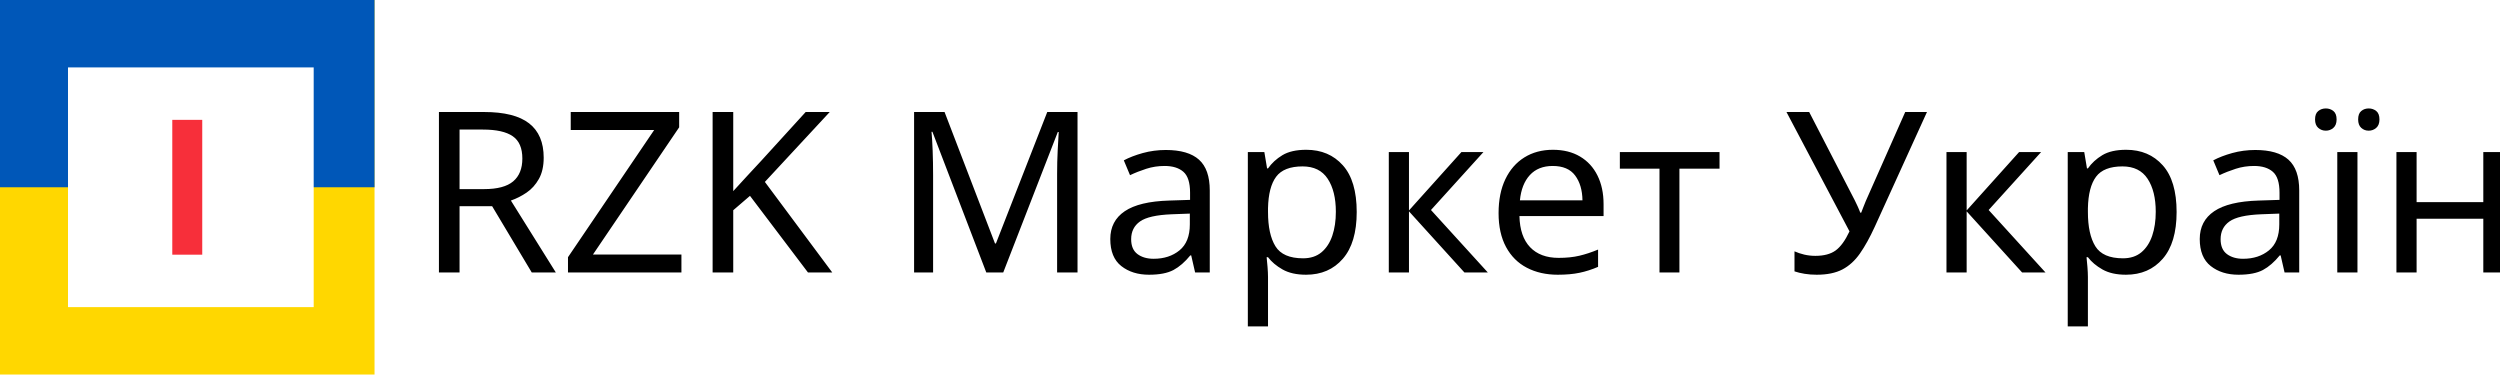
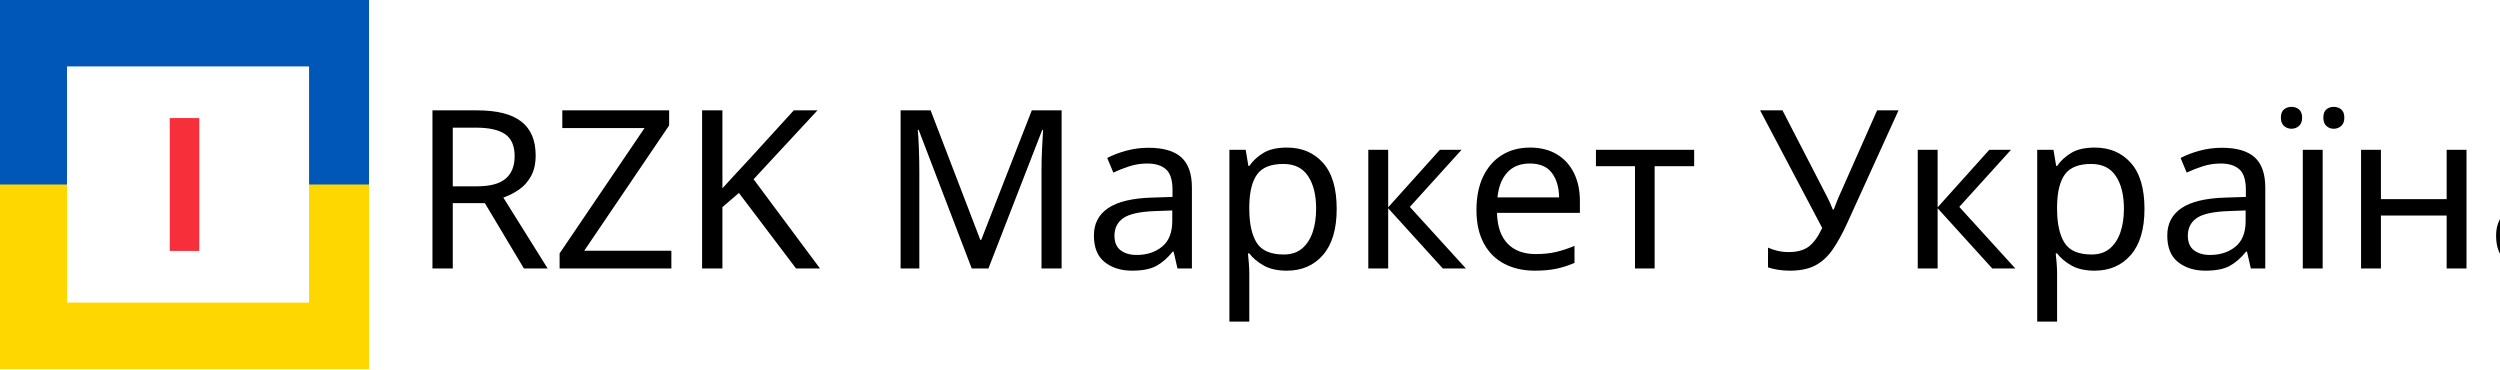
- <svg xmlns="http://www.w3.org/2000/svg" version="1.1" width="1335" height="200" viewBox="0 0 1335 200" xml:space="preserve">
+ <svg xmlns="http://www.w3.org/2000/svg" version="1.1" width="1355" height="200" viewBox="0 0 1355 200" xml:space="preserve">
  <defs>
</defs>
  <g transform="matrix(-1 0 0 -1 100 100)" id="zk8GHJazUiABPRPuHnFoT">
    <path style="stroke: rgb(148,201,171); stroke-width: 0; stroke-dasharray: none; stroke-linecap: butt; stroke-dashoffset: 0; stroke-linejoin: miter; stroke-miterlimit: 4; fill: rgb(255,215,0); fill-rule: nonzero; opacity: 1;" vector-effect="non-scaling-stroke" transform=" translate(-100, -100)" d="M 0 0 L 200 0 L 200 200 L 0 200 z" stroke-linecap="round" />
  </g>
  <g transform="matrix(-1 0 0 -1 100 50)" id="CWCfyfoE2JIBjJTpAembM">
    <path style="stroke: rgb(217,178,150); stroke-width: 0; stroke-dasharray: none; stroke-linecap: butt; stroke-dashoffset: 0; stroke-linejoin: miter; stroke-miterlimit: 4; fill: rgb(0,87,184); fill-rule: nonzero; opacity: 1;" vector-effect="non-scaling-stroke" transform=" translate(-100, -50)" d="M 0 0 L 200 0 L 200 100 L 0 100 z" stroke-linecap="round" />
  </g>
  <g transform="matrix(-0.41 0 0 -0.4 101.91 100)" id="kB5h7nKnwxCX8SmufwDWY">
    <path style="stroke: rgb(236,249,161); stroke-width: 0; stroke-dasharray: none; stroke-linecap: butt; stroke-dashoffset: 0; stroke-linejoin: miter; stroke-miterlimit: 4; fill: rgb(255,255,255); fill-rule: nonzero; opacity: 1;" vector-effect="non-scaling-stroke" transform=" translate(-160, -160)" d="M 0 0 L 320 0 L 320 320 L 0 320 z" stroke-linecap="round" />
  </g>
  <g transform="matrix(-1 0 0 -1 100 100)" id="G7pb5m-v_wdVhaaaMYpLD">
    <path style="stroke: rgb(58,204,31); stroke-width: 0; stroke-dasharray: none; stroke-linecap: butt; stroke-dashoffset: 0; stroke-linejoin: miter; stroke-miterlimit: 4; fill: rgb(247,47,58); fill-rule: nonzero; opacity: 1;" vector-effect="non-scaling-stroke" transform=" translate(-8, -36)" d="M 0 0 L 16 0 L 16 72 L 0 72 z" stroke-linecap="round" />
  </g>
  <g transform="matrix(1.02 0 0 1 778.56 94.52)" style="" id="56q0v7XfyAgTW7JgdI6K6">
    <text xml:space="preserve" font-family="Ubuntu" font-size="120" font-style="normal" font-weight="300" line-height="1" style="stroke: none; stroke-width: 1; stroke-dasharray: none; stroke-linecap: butt; stroke-dashoffset: 0; stroke-linejoin: miter; stroke-miterlimit: 4; fill: rgb(0,0,0); fill-rule: nonzero; opacity: 1; white-space: pre;">
      <tspan x="-545.14" y="50.98">RZK Маркет Україна</tspan>
    </text>
  </g>
</svg>
